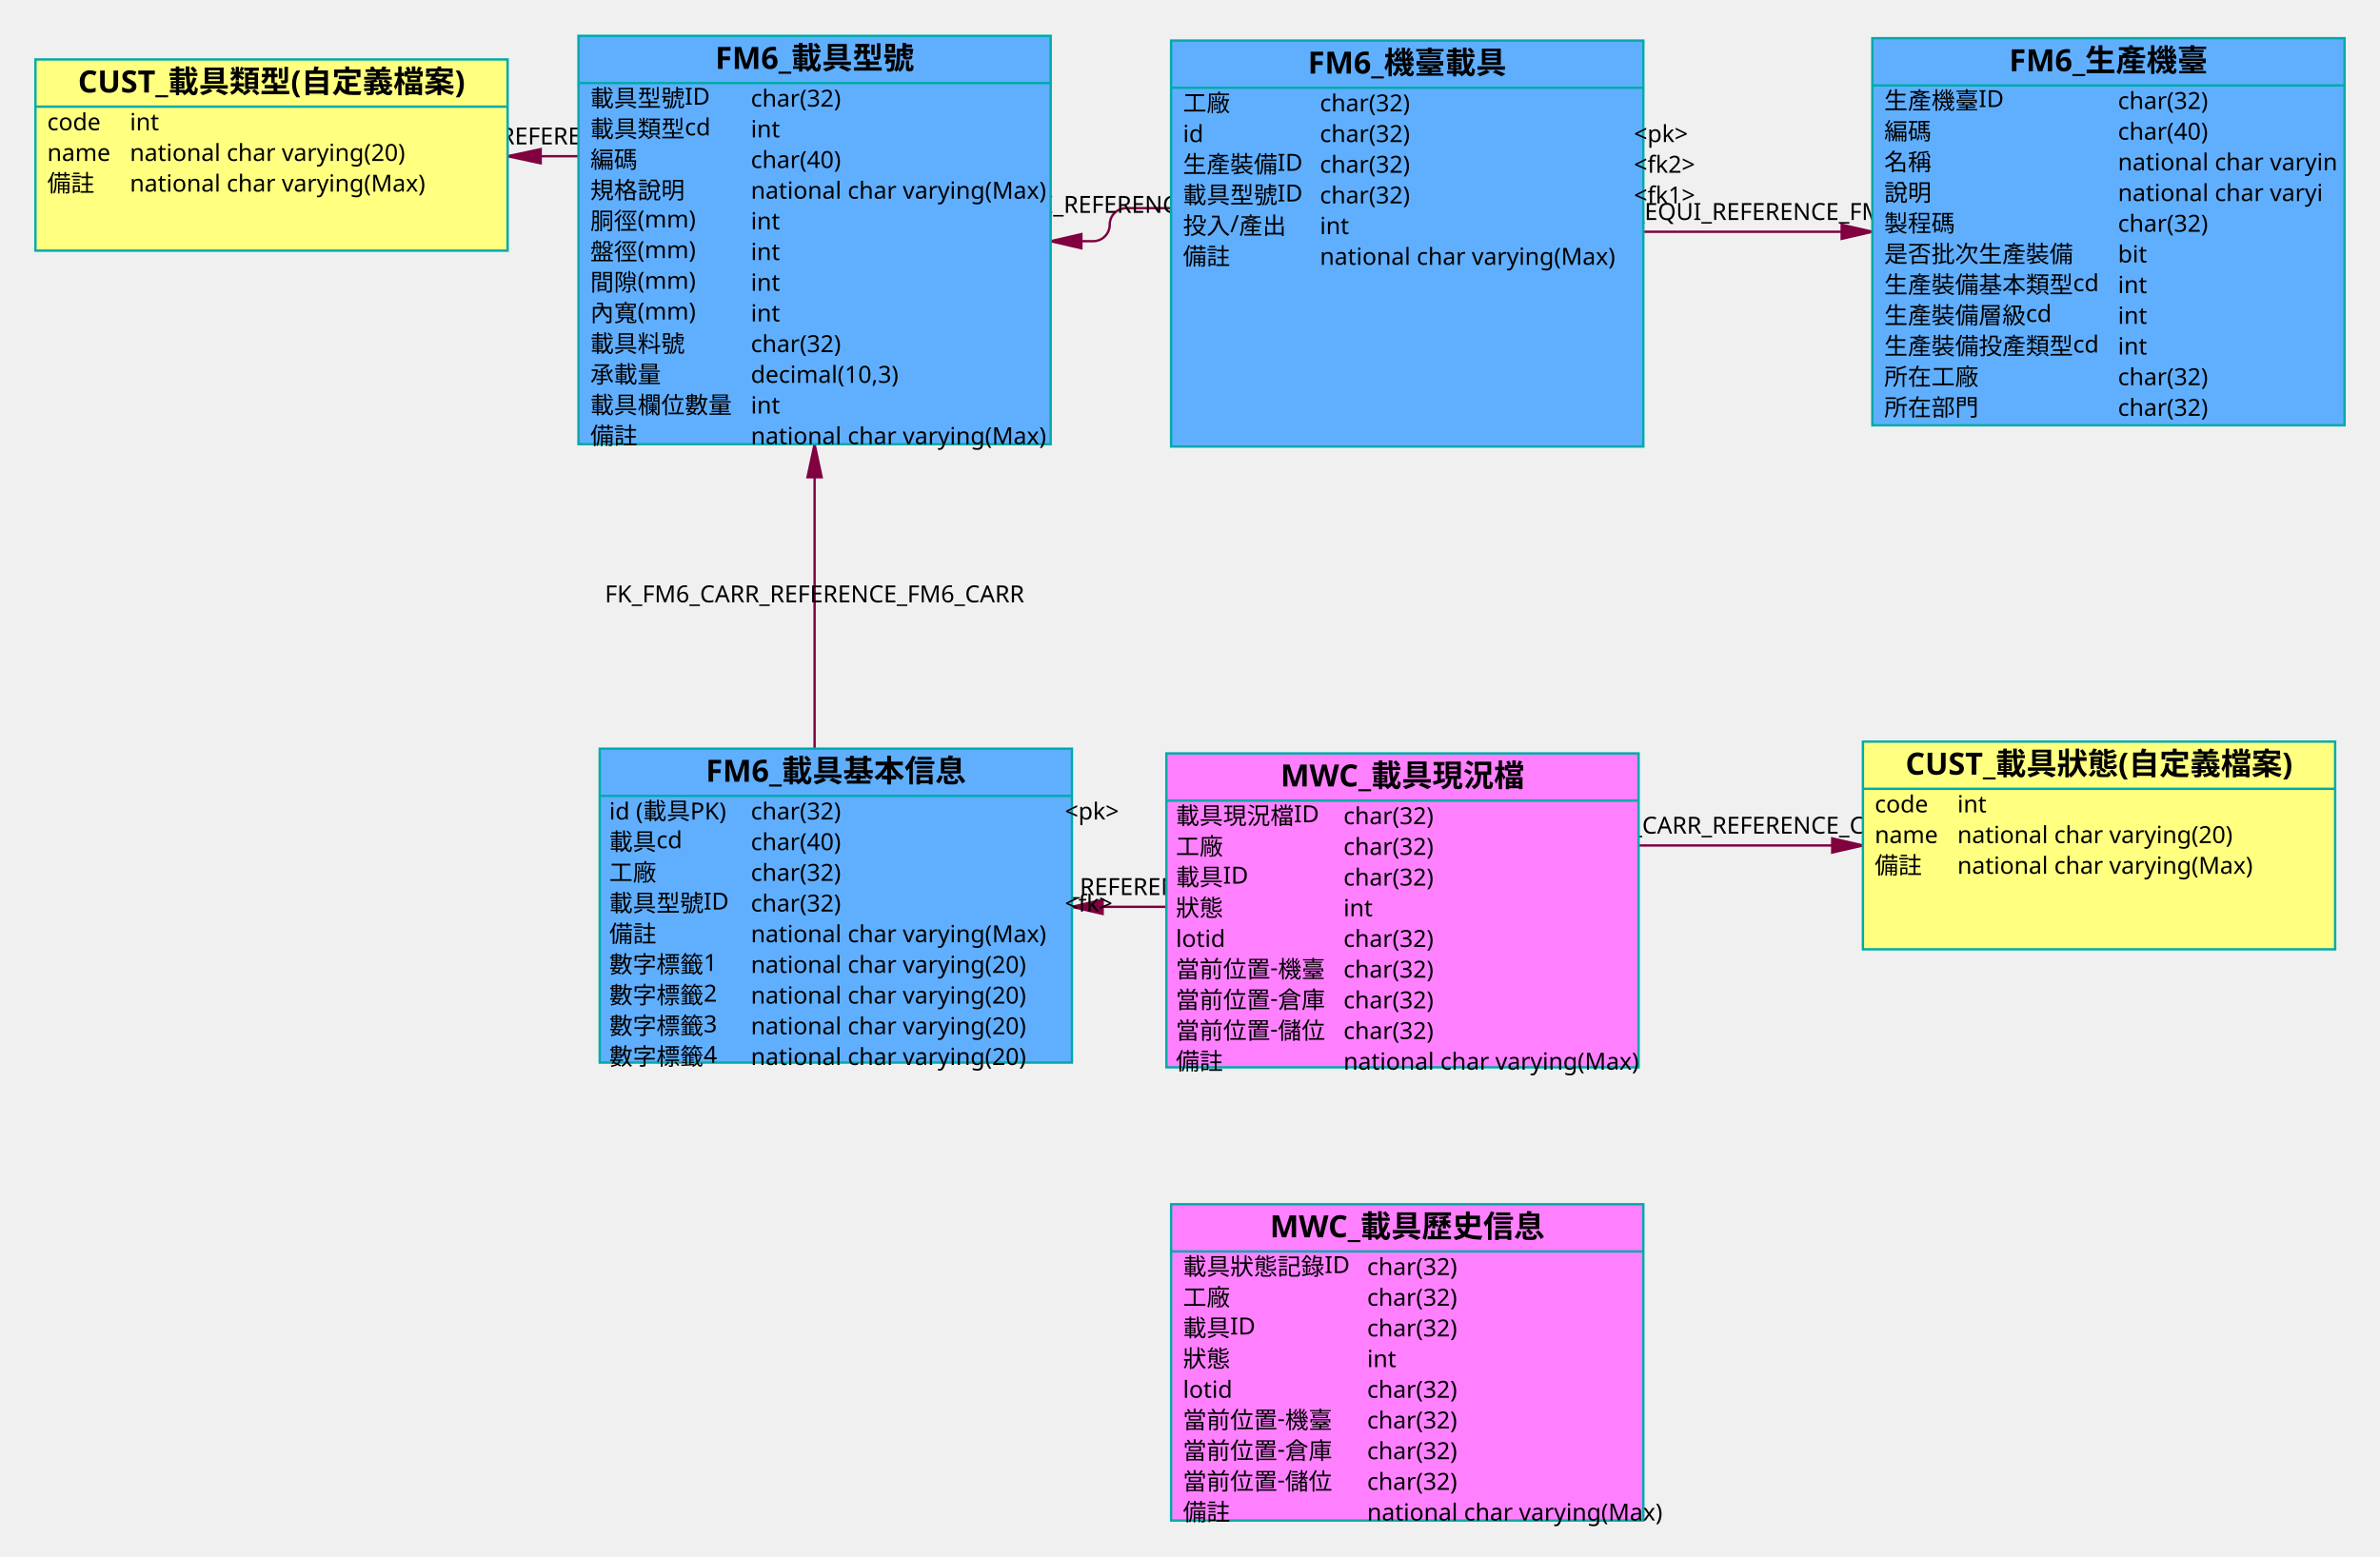
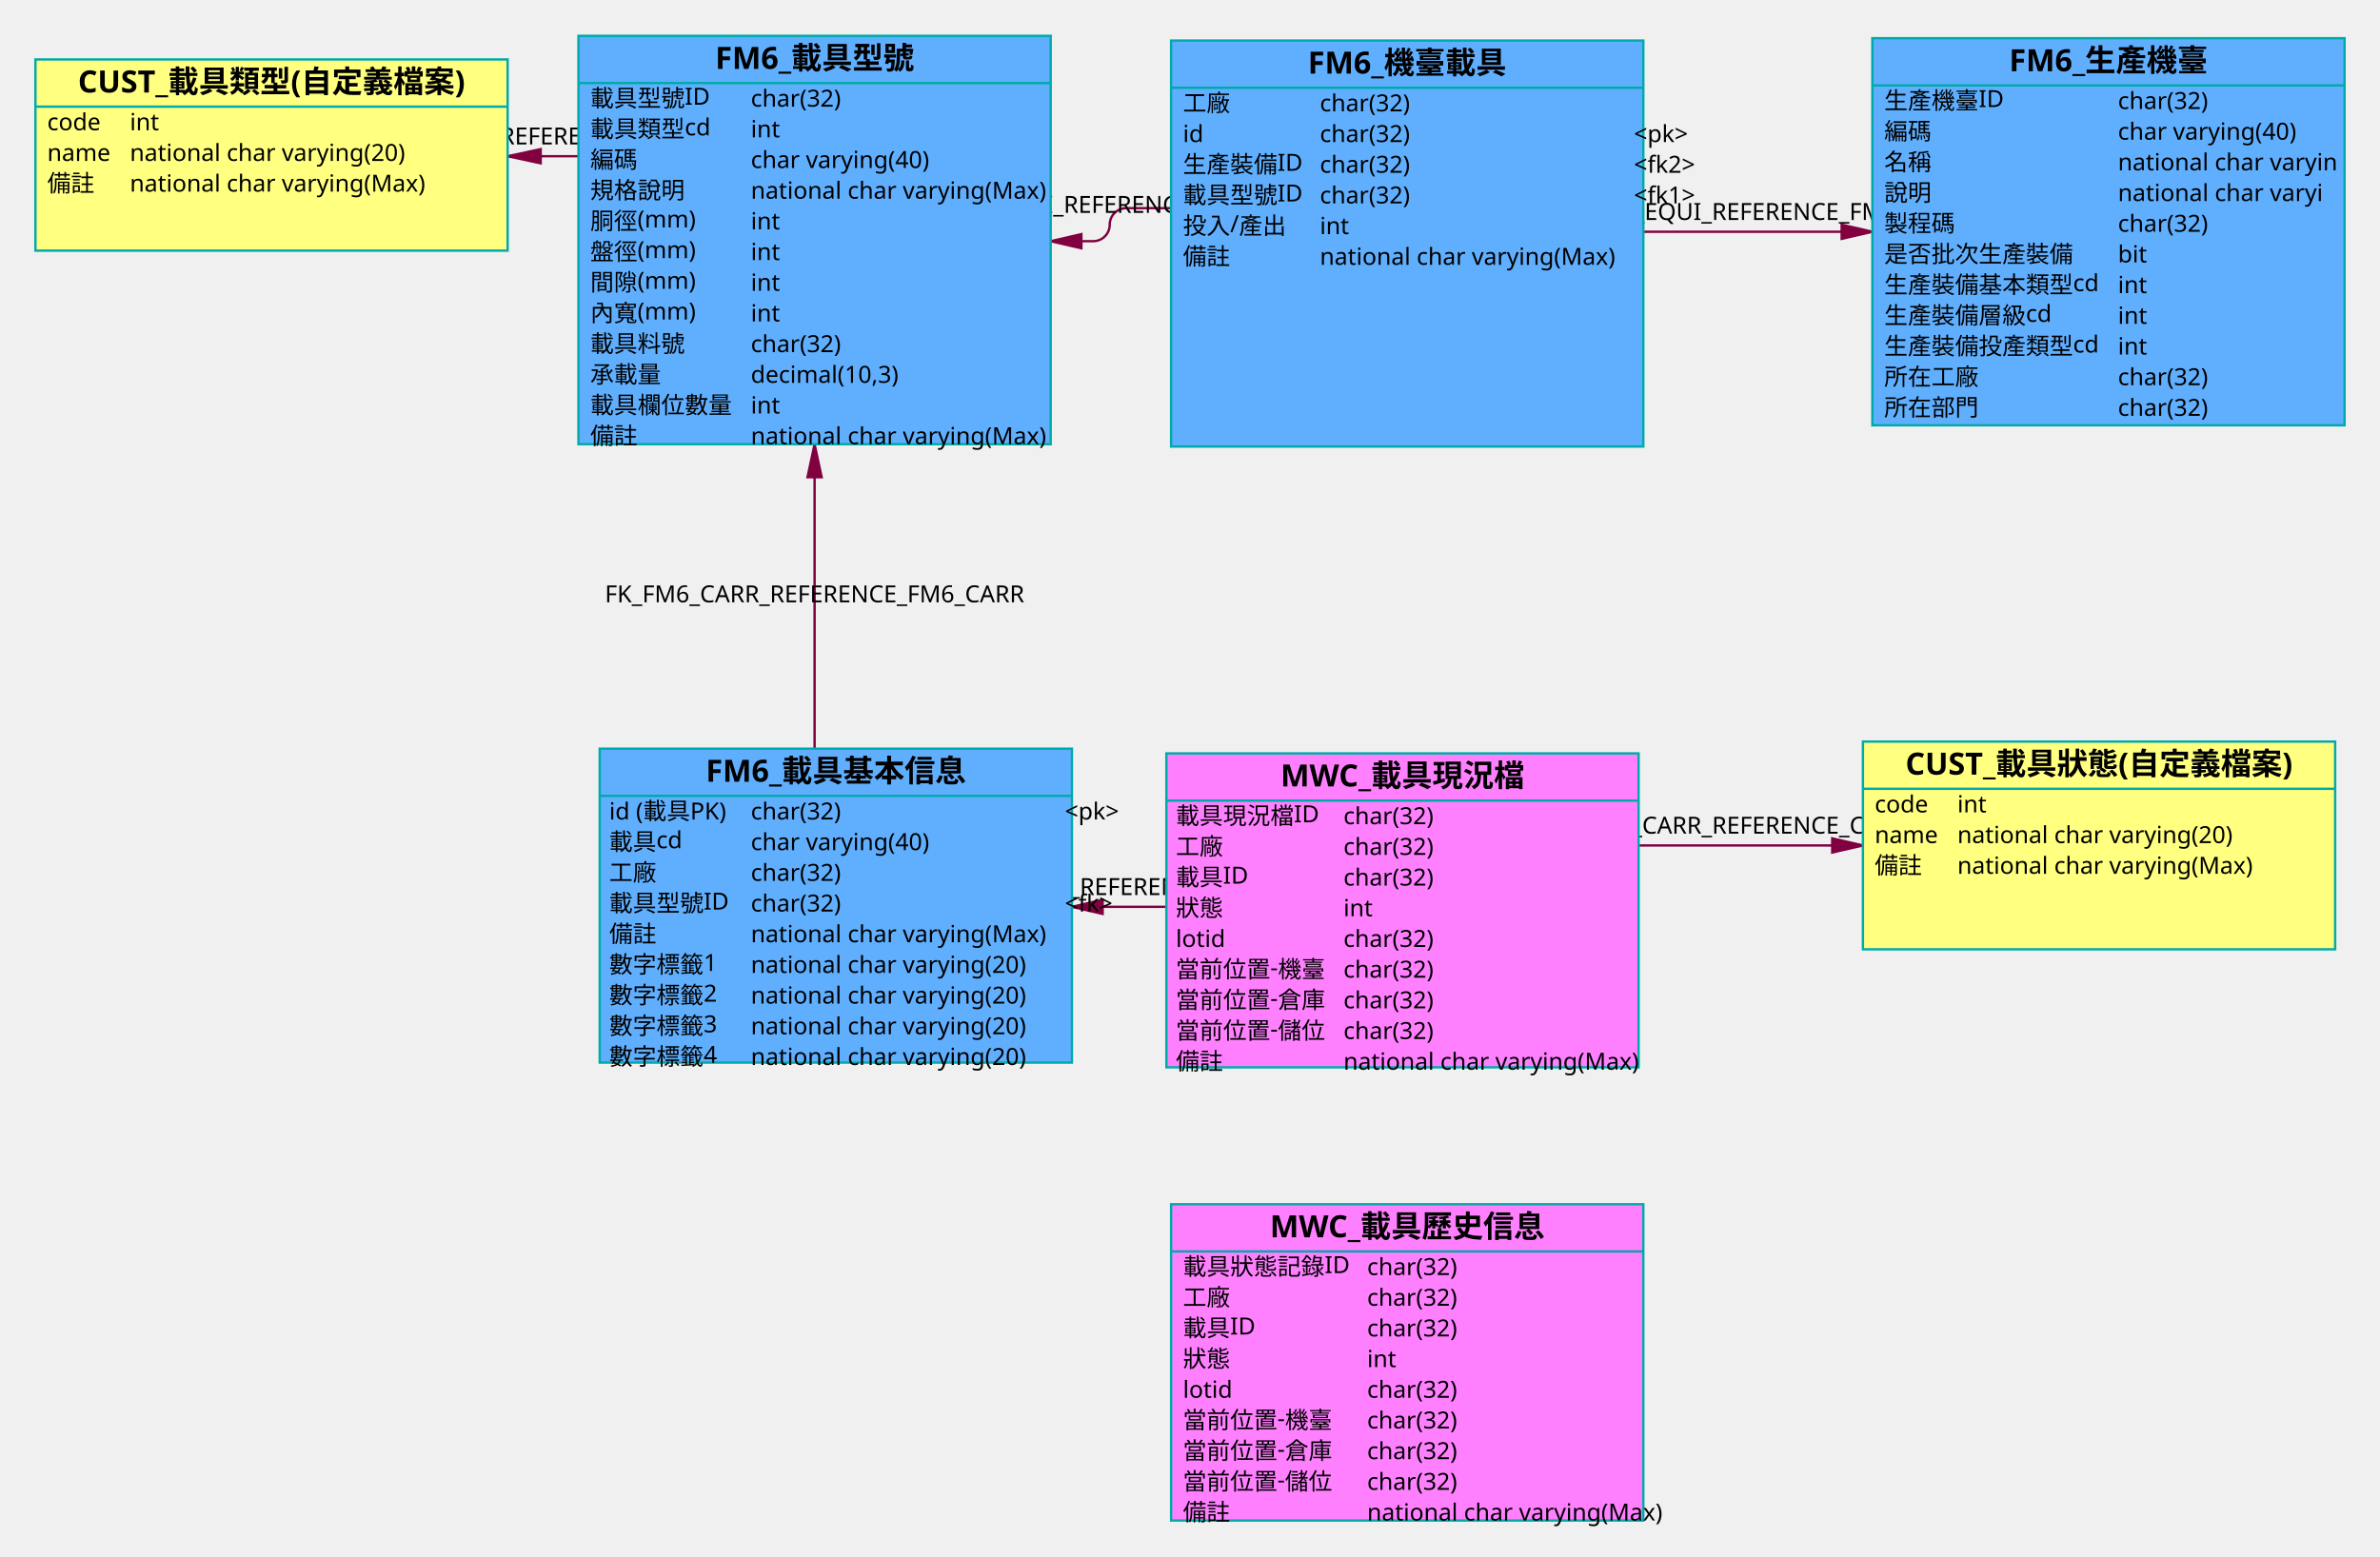
<svg xmlns="http://www.w3.org/2000/svg" xmlns:xlink="http://www.w3.org/1999/xlink" width="266mm" height="174mm" version="1.1" viewBox="0 0 1008 659">
  <a target="_parent" xlink:href="Fact63.htm#53">
    <polyline fill="none" points="245,66 215,66" stroke="#800040" stroke-width="1" />
    <polygon fill="#800040" points="215,66 229,63 229,69" stroke="#800040" stroke-width="1" stroke-linejoin="miter" />
    <text x="230" y="61" fill="#000000" font-size="10" font-family="'Arial Unicode MS','新宋體'" text-anchor="middle">FK_FM6_CARR_REFERENCE_CUST_CAR</text>
  </a>
  <a target="_parent" xlink:href="Fact67.htm#77">
    <polyline fill="none" points="494,384 454,384" stroke="#800040" stroke-width="1" />
    <polygon fill="#800040" points="454,384 467,381 467,387" stroke="#800040" stroke-width="1" stroke-linejoin="miter" />
    <text x="474" y="379" fill="#000000" font-size="10" font-family="'Arial Unicode MS','新宋體'" text-anchor="middle">FK_MWC_CARR_REFERENCE_FM6_CARR</text>
  </a>
  <a target="_parent" xlink:href="Fact77.htm#136">
    <polyline fill="none" points="694,358 789,358" stroke="#800040" stroke-width="1" />
    <polygon fill="#800040" points="789,358 776,361 776,355" stroke="#800040" stroke-width="1" stroke-linejoin="miter" />
    <text x="741" y="353" fill="#000000" font-size="10" font-family="'Arial Unicode MS','新宋體'" text-anchor="middle">FK_MWC_CARR_REFERENCE_CUST_CAR</text>
  </a>
  <a target="_parent" xlink:href="Fact69.htm#89">
    <path d="M496,88 L477,88 A7,7 0 0,0 470,95 L470,95 A7,7 0 0,1 463,102 L445,102" fill="none" stroke="#800040" stroke-width="1" />
    <polygon fill="#800040" points="445,102 458,99 458,105" stroke="#800040" stroke-width="1" stroke-linejoin="miter" />
    <text x="470" y="90" fill="#000000" font-size="10" font-family="'Arial Unicode MS','新宋體'" text-anchor="middle">FK_FM6_EQUI_REFERENCE_FM6_CARR</text>
  </a>
  <a target="_parent" xlink:href="Fact70.htm#95">
    <polyline fill="none" points="696,98 793,98" stroke="#800040" stroke-width="1" />
    <polygon fill="#800040" points="793,98 780,101 780,95" stroke="#800040" stroke-width="1" stroke-linejoin="miter" />
    <text x="744" y="93" fill="#000000" font-size="10" font-family="'Arial Unicode MS','新宋體'" text-anchor="middle">FK_FM6_EQUI_REFERENCE_FM6_EQUI</text>
  </a>
  <a target="_parent" xlink:href="Fact65.htm#65">
    <polyline fill="none" points="345,317 345,188" stroke="#800040" stroke-width="1" />
    <polygon fill="#800040" points="345,188 348,202 342,202" stroke="#800040" stroke-width="1" stroke-linejoin="miter" />
    <text x="345" y="255" fill="#000000" font-size="10" font-family="'Arial Unicode MS','新宋體'" text-anchor="middle">FK_FM6_CARR_REFERENCE_FM6_CARR</text>
  </a>
  <a target="_parent" xlink:href="Fact28.htm#398">
    <rect x="15" y="25" fill="#ffffff" width="0" height="0" stroke="none" stroke-width="0" />
    <rect x="15" y="25" fill="#ffff80" width="200" height="81" stroke="#00aaaa" stroke-width="1" />
    <text x="115" y="39" fill="#000000" font-size="13" font-family="'Arial Unicode MS','微軟雅黑'" font-weight="bold" text-anchor="middle">CUST_載具類型(自定義檔案)</text>
    <line x1="15" x2="215" y1="45" y2="45" stroke="#00aaaa" stroke-width="1" />
    <text x="20" y="55" fill="#000000" font-size="10" font-family="'Arial Unicode MS','微軟雅黑'" text-anchor="start">code</text>
    <text x="20" y="68" fill="#000000" font-size="10" font-family="'Arial Unicode MS','微軟雅黑'" text-anchor="start">name</text>
    <text x="20" y="81" fill="#000000" font-size="10" font-family="'Arial Unicode MS','微軟雅黑'" text-anchor="start">備註</text>
    <text x="55" y="55" fill="#000000" font-size="10" font-family="'Arial Unicode MS','微軟雅黑'" text-anchor="start">int</text>
    <text x="55" y="68" fill="#000000" font-size="10" font-family="'Arial Unicode MS','微軟雅黑'" text-anchor="start">national char varying(20)</text>
    <text x="55" y="81" fill="#000000" font-size="10" font-family="'Arial Unicode MS','微軟雅黑'" text-anchor="start">national char varying(Max)</text>
  </a>
  <a target="_parent" xlink:href="Fact42.htm#1308">
    <rect x="245" y="15" fill="#ffffff" width="0" height="0" stroke="none" stroke-width="0" />
    <rect x="245" y="15" fill="#60afff" width="200" height="173" stroke="#00aaaa" stroke-width="1" />
    <text x="345" y="29" fill="#000000" font-size="13" font-family="'Arial Unicode MS','微軟雅黑'" font-weight="bold" text-anchor="middle">FM6_載具型號</text>
    <line x1="245" x2="445" y1="35" y2="35" stroke="#00aaaa" stroke-width="1" />
    <text x="250" y="45" fill="#000000" font-size="10" font-family="'Arial Unicode MS','微軟雅黑'" text-anchor="start">載具型號ID</text>
    <text x="250" y="58" fill="#000000" font-size="10" font-family="'Arial Unicode MS','微軟雅黑'" text-anchor="start">載具類型cd</text>
    <text x="250" y="71" fill="#000000" font-size="10" font-family="'Arial Unicode MS','微軟雅黑'" text-anchor="start">編碼</text>
    <text x="250" y="84" fill="#000000" font-size="10" font-family="'Arial Unicode MS','微軟雅黑'" text-anchor="start">規格說明</text>
    <text x="250" y="97" fill="#000000" font-size="10" font-family="'Arial Unicode MS','微軟雅黑'" text-anchor="start">胴徑(mm)</text>
    <text x="250" y="110" fill="#000000" font-size="10" font-family="'Arial Unicode MS','微軟雅黑'" text-anchor="start">盤徑(mm)</text>
    <text x="250" y="123" fill="#000000" font-size="10" font-family="'Arial Unicode MS','微軟雅黑'" text-anchor="start">間隙(mm)</text>
    <text x="250" y="136" fill="#000000" font-size="10" font-family="'Arial Unicode MS','微軟雅黑'" text-anchor="start">內寬(mm)</text>
    <text x="250" y="149" fill="#000000" font-size="10" font-family="'Arial Unicode MS','微軟雅黑'" text-anchor="start">載具料號</text>
    <text x="250" y="162" fill="#000000" font-size="10" font-family="'Arial Unicode MS','微軟雅黑'" text-anchor="start">承載量</text>
    <text x="250" y="175" fill="#000000" font-size="10" font-family="'Arial Unicode MS','微軟雅黑'" text-anchor="start">載具欄位數量</text>
    <text x="250" y="188" fill="#000000" font-size="10" font-family="'Arial Unicode MS','微軟雅黑'" text-anchor="start">備註</text>
    <text x="318" y="45" fill="#000000" font-size="10" font-family="'Arial Unicode MS','微軟雅黑'" text-anchor="start">char(32)</text>
    <text x="318" y="58" fill="#000000" font-size="10" font-family="'Arial Unicode MS','微軟雅黑'" text-anchor="start">int</text>
-     <text x="318" y="71" fill="#000000" font-size="10" font-family="'Arial Unicode MS','微軟雅黑'" text-anchor="start">char(40)</text>
+     <text x="318" y="71" fill="#000000" font-size="10" font-family="'Arial Unicode MS','微軟雅黑'" text-anchor="start">char varying(40)</text>
    <text x="318" y="84" fill="#000000" font-size="10" font-family="'Arial Unicode MS','微軟雅黑'" text-anchor="start">national char varying(Max)</text>
    <text x="318" y="97" fill="#000000" font-size="10" font-family="'Arial Unicode MS','微軟雅黑'" text-anchor="start">int</text>
    <text x="318" y="110" fill="#000000" font-size="10" font-family="'Arial Unicode MS','微軟雅黑'" text-anchor="start">int</text>
    <text x="318" y="123" fill="#000000" font-size="10" font-family="'Arial Unicode MS','微軟雅黑'" text-anchor="start">int</text>
    <text x="318" y="136" fill="#000000" font-size="10" font-family="'Arial Unicode MS','微軟雅黑'" text-anchor="start">int</text>
    <text x="318" y="149" fill="#000000" font-size="10" font-family="'Arial Unicode MS','微軟雅黑'" text-anchor="start">char(32)</text>
    <text x="318" y="162" fill="#000000" font-size="10" font-family="'Arial Unicode MS','微軟雅黑'" text-anchor="start">decimal(10,3)</text>
    <text x="318" y="175" fill="#000000" font-size="10" font-family="'Arial Unicode MS','微軟雅黑'" text-anchor="start">int</text>
    <text x="318" y="188" fill="#000000" font-size="10" font-family="'Arial Unicode MS','微軟雅黑'" text-anchor="start">national char varying(Max)</text>
  </a>
  <a target="_parent" xlink:href="Fact27.htm#369">
    <rect x="789" y="314" fill="#ffffff" width="0" height="0" stroke="none" stroke-width="0" />
    <rect x="789" y="314" fill="#ffff80" width="200" height="88" stroke="#00aaaa" stroke-width="1" />
    <text x="889" y="328" fill="#000000" font-size="13" font-family="'Arial Unicode MS','微軟雅黑'" font-weight="bold" text-anchor="middle">CUST_載具狀態(自定義檔案)</text>
    <line x1="789" x2="989" y1="334" y2="334" stroke="#00aaaa" stroke-width="1" />
    <text x="794" y="344" fill="#000000" font-size="10" font-family="'Arial Unicode MS','微軟雅黑'" text-anchor="start">code</text>
    <text x="794" y="357" fill="#000000" font-size="10" font-family="'Arial Unicode MS','微軟雅黑'" text-anchor="start">name</text>
    <text x="794" y="370" fill="#000000" font-size="10" font-family="'Arial Unicode MS','微軟雅黑'" text-anchor="start">備註</text>
    <text x="829" y="344" fill="#000000" font-size="10" font-family="'Arial Unicode MS','微軟雅黑'" text-anchor="start">int</text>
    <text x="829" y="357" fill="#000000" font-size="10" font-family="'Arial Unicode MS','微軟雅黑'" text-anchor="start">national char varying(20)</text>
    <text x="829" y="370" fill="#000000" font-size="10" font-family="'Arial Unicode MS','微軟雅黑'" text-anchor="start">national char varying(Max)</text>
  </a>
  <a target="_parent" xlink:href="Fact43.htm#1400">
    <rect x="254" y="317" fill="#ffffff" width="0" height="0" stroke="none" stroke-width="0" />
    <rect x="254" y="317" fill="#60afff" width="200" height="133" stroke="#00aaaa" stroke-width="1" />
    <text x="354" y="331" fill="#000000" font-size="13" font-family="'Arial Unicode MS','微軟雅黑'" font-weight="bold" text-anchor="middle">FM6_載具基本信息</text>
    <line x1="254" x2="454" y1="337" y2="337" stroke="#00aaaa" stroke-width="1" />
    <text x="258" y="347" fill="#000000" font-size="10" font-family="'Arial Unicode MS','微軟雅黑'" text-anchor="start">id (載具PK)</text>
    <text x="258" y="360" fill="#000000" font-size="10" font-family="'Arial Unicode MS','微軟雅黑'" text-anchor="start">載具cd</text>
    <text x="258" y="373" fill="#000000" font-size="10" font-family="'Arial Unicode MS','微軟雅黑'" text-anchor="start">工廠</text>
    <text x="258" y="386" fill="#000000" font-size="10" font-family="'Arial Unicode MS','微軟雅黑'" text-anchor="start">載具型號ID</text>
    <text x="258" y="399" fill="#000000" font-size="10" font-family="'Arial Unicode MS','微軟雅黑'" text-anchor="start">備註</text>
    <text x="258" y="412" fill="#000000" font-size="10" font-family="'Arial Unicode MS','微軟雅黑'" text-anchor="start">數字標籤1</text>
    <text x="258" y="425" fill="#000000" font-size="10" font-family="'Arial Unicode MS','微軟雅黑'" text-anchor="start">數字標籤2</text>
    <text x="258" y="438" fill="#000000" font-size="10" font-family="'Arial Unicode MS','微軟雅黑'" text-anchor="start">數字標籤3</text>
    <text x="258" y="451" fill="#000000" font-size="10" font-family="'Arial Unicode MS','微軟雅黑'" text-anchor="start">數字標籤4</text>
    <text x="318" y="347" fill="#000000" font-size="10" font-family="'Arial Unicode MS','微軟雅黑'" text-anchor="start">char(32)</text>
-     <text x="318" y="360" fill="#000000" font-size="10" font-family="'Arial Unicode MS','微軟雅黑'" text-anchor="start">char(40)</text>
+     <text x="318" y="360" fill="#000000" font-size="10" font-family="'Arial Unicode MS','微軟雅黑'" text-anchor="start">char varying(40)</text>
    <text x="318" y="373" fill="#000000" font-size="10" font-family="'Arial Unicode MS','微軟雅黑'" text-anchor="start">char(32)</text>
    <text x="318" y="386" fill="#000000" font-size="10" font-family="'Arial Unicode MS','微軟雅黑'" text-anchor="start">char(32)</text>
    <text x="318" y="399" fill="#000000" font-size="10" font-family="'Arial Unicode MS','微軟雅黑'" text-anchor="start">national char varying(Max)</text>
    <text x="318" y="412" fill="#000000" font-size="10" font-family="'Arial Unicode MS','微軟雅黑'" text-anchor="start">national char varying(20)</text>
    <text x="318" y="425" fill="#000000" font-size="10" font-family="'Arial Unicode MS','微軟雅黑'" text-anchor="start">national char varying(20)</text>
    <text x="318" y="438" fill="#000000" font-size="10" font-family="'Arial Unicode MS','微軟雅黑'" text-anchor="start">national char varying(20)</text>
    <text x="318" y="451" fill="#000000" font-size="10" font-family="'Arial Unicode MS','微軟雅黑'" text-anchor="start">national char varying(20)</text>
    <text x="451" y="347" fill="#000000" font-size="10" font-family="'Arial Unicode MS','微軟雅黑'" text-anchor="start">&lt;pk&gt;</text>
    <text x="451" y="386" fill="#000000" font-size="10" font-family="'Arial Unicode MS','微軟雅黑'" text-anchor="start">&lt;fk&gt;</text>
  </a>
  <a target="_parent" xlink:href="Fact54.htm#2303">
    <rect x="494" y="319" fill="#ffffff" width="0" height="0" stroke="none" stroke-width="0" />
    <rect x="494" y="319" fill="#ff80ff" width="200" height="133" stroke="#00aaaa" stroke-width="1" />
    <text x="594" y="333" fill="#000000" font-size="13" font-family="'Arial Unicode MS','微軟雅黑'" font-weight="bold" text-anchor="middle">MWC_載具現況檔</text>
    <line x1="494" x2="694" y1="339" y2="339" stroke="#00aaaa" stroke-width="1" />
    <text x="498" y="349" fill="#000000" font-size="10" font-family="'Arial Unicode MS','微軟雅黑'" text-anchor="start">載具現況檔ID</text>
    <text x="498" y="362" fill="#000000" font-size="10" font-family="'Arial Unicode MS','微軟雅黑'" text-anchor="start">工廠</text>
    <text x="498" y="375" fill="#000000" font-size="10" font-family="'Arial Unicode MS','微軟雅黑'" text-anchor="start">載具ID</text>
    <text x="498" y="388" fill="#000000" font-size="10" font-family="'Arial Unicode MS','微軟雅黑'" text-anchor="start">狀態</text>
    <text x="498" y="401" fill="#000000" font-size="10" font-family="'Arial Unicode MS','微軟雅黑'" text-anchor="start">lotid</text>
    <text x="498" y="414" fill="#000000" font-size="10" font-family="'Arial Unicode MS','微軟雅黑'" text-anchor="start">當前位置-機臺</text>
    <text x="498" y="427" fill="#000000" font-size="10" font-family="'Arial Unicode MS','微軟雅黑'" text-anchor="start">當前位置-倉庫</text>
    <text x="498" y="440" fill="#000000" font-size="10" font-family="'Arial Unicode MS','微軟雅黑'" text-anchor="start">當前位置-儲位</text>
    <text x="498" y="453" fill="#000000" font-size="10" font-family="'Arial Unicode MS','微軟雅黑'" text-anchor="start">備註</text>
    <text x="569" y="349" fill="#000000" font-size="10" font-family="'Arial Unicode MS','微軟雅黑'" text-anchor="start">char(32)</text>
    <text x="569" y="362" fill="#000000" font-size="10" font-family="'Arial Unicode MS','微軟雅黑'" text-anchor="start">char(32)</text>
    <text x="569" y="375" fill="#000000" font-size="10" font-family="'Arial Unicode MS','微軟雅黑'" text-anchor="start">char(32)</text>
    <text x="569" y="388" fill="#000000" font-size="10" font-family="'Arial Unicode MS','微軟雅黑'" text-anchor="start">int</text>
    <text x="569" y="401" fill="#000000" font-size="10" font-family="'Arial Unicode MS','微軟雅黑'" text-anchor="start">char(32)</text>
    <text x="569" y="414" fill="#000000" font-size="10" font-family="'Arial Unicode MS','微軟雅黑'" text-anchor="start">char(32)</text>
    <text x="569" y="427" fill="#000000" font-size="10" font-family="'Arial Unicode MS','微軟雅黑'" text-anchor="start">char(32)</text>
    <text x="569" y="440" fill="#000000" font-size="10" font-family="'Arial Unicode MS','微軟雅黑'" text-anchor="start">char(32)</text>
    <text x="569" y="453" fill="#000000" font-size="10" font-family="'Arial Unicode MS','微軟雅黑'" text-anchor="start">national char varying(Max)</text>
  </a>
  <a target="_parent" xlink:href="Fact53.htm#2234">
    <rect x="496" y="510" fill="#ffffff" width="0" height="0" stroke="none" stroke-width="0" />
    <rect x="496" y="510" fill="#ff80ff" width="200" height="134" stroke="#00aaaa" stroke-width="1" />
    <text x="596" y="524" fill="#000000" font-size="13" font-family="'Arial Unicode MS','微軟雅黑'" font-weight="bold" text-anchor="middle">MWC_載具歷史信息</text>
    <line x1="496" x2="696" y1="530" y2="530" stroke="#00aaaa" stroke-width="1" />
    <text x="501" y="540" fill="#000000" font-size="10" font-family="'Arial Unicode MS','微軟雅黑'" text-anchor="start">載具狀態記錄ID</text>
    <text x="501" y="553" fill="#000000" font-size="10" font-family="'Arial Unicode MS','微軟雅黑'" text-anchor="start">工廠</text>
    <text x="501" y="566" fill="#000000" font-size="10" font-family="'Arial Unicode MS','微軟雅黑'" text-anchor="start">載具ID</text>
    <text x="501" y="579" fill="#000000" font-size="10" font-family="'Arial Unicode MS','微軟雅黑'" text-anchor="start">狀態</text>
    <text x="501" y="592" fill="#000000" font-size="10" font-family="'Arial Unicode MS','微軟雅黑'" text-anchor="start">lotid</text>
    <text x="501" y="605" fill="#000000" font-size="10" font-family="'Arial Unicode MS','微軟雅黑'" text-anchor="start">當前位置-機臺</text>
    <text x="501" y="618" fill="#000000" font-size="10" font-family="'Arial Unicode MS','微軟雅黑'" text-anchor="start">當前位置-倉庫</text>
    <text x="501" y="631" fill="#000000" font-size="10" font-family="'Arial Unicode MS','微軟雅黑'" text-anchor="start">當前位置-儲位</text>
    <text x="501" y="644" fill="#000000" font-size="10" font-family="'Arial Unicode MS','微軟雅黑'" text-anchor="start">備註</text>
    <text x="579" y="540" fill="#000000" font-size="10" font-family="'Arial Unicode MS','微軟雅黑'" text-anchor="start">char(32)</text>
    <text x="579" y="553" fill="#000000" font-size="10" font-family="'Arial Unicode MS','微軟雅黑'" text-anchor="start">char(32)</text>
    <text x="579" y="566" fill="#000000" font-size="10" font-family="'Arial Unicode MS','微軟雅黑'" text-anchor="start">char(32)</text>
    <text x="579" y="579" fill="#000000" font-size="10" font-family="'Arial Unicode MS','微軟雅黑'" text-anchor="start">int</text>
    <text x="579" y="592" fill="#000000" font-size="10" font-family="'Arial Unicode MS','微軟雅黑'" text-anchor="start">char(32)</text>
    <text x="579" y="605" fill="#000000" font-size="10" font-family="'Arial Unicode MS','微軟雅黑'" text-anchor="start">char(32)</text>
    <text x="579" y="618" fill="#000000" font-size="10" font-family="'Arial Unicode MS','微軟雅黑'" text-anchor="start">char(32)</text>
    <text x="579" y="631" fill="#000000" font-size="10" font-family="'Arial Unicode MS','微軟雅黑'" text-anchor="start">char(32)</text>
    <text x="579" y="644" fill="#000000" font-size="10" font-family="'Arial Unicode MS','微軟雅黑'" text-anchor="start">national char varying(Max)</text>
  </a>
  <a target="_parent" xlink:href="Fact39.htm#1100">
    <rect x="793" y="16" fill="#ffffff" width="0" height="0" stroke="none" stroke-width="0" />
    <rect x="793" y="16" fill="#60afff" width="200" height="164" stroke="#00aaaa" stroke-width="1" />
    <text x="893" y="30" fill="#000000" font-size="13" font-family="'Arial Unicode MS','微軟雅黑'" font-weight="bold" text-anchor="middle">FM6_生產機臺</text>
    <line x1="793" x2="993" y1="36" y2="36" stroke="#00aaaa" stroke-width="1" />
    <text x="798" y="46" fill="#000000" font-size="10" font-family="'Arial Unicode MS','微軟雅黑'" text-anchor="start">生產機臺ID</text>
    <text x="798" y="59" fill="#000000" font-size="10" font-family="'Arial Unicode MS','微軟雅黑'" text-anchor="start">編碼</text>
    <text x="798" y="72" fill="#000000" font-size="10" font-family="'Arial Unicode MS','微軟雅黑'" text-anchor="start">名稱</text>
    <text x="798" y="85" fill="#000000" font-size="10" font-family="'Arial Unicode MS','微軟雅黑'" text-anchor="start">說明</text>
    <text x="798" y="98" fill="#000000" font-size="10" font-family="'Arial Unicode MS','微軟雅黑'" text-anchor="start">製程碼</text>
    <text x="798" y="111" fill="#000000" font-size="10" font-family="'Arial Unicode MS','微軟雅黑'" text-anchor="start">是否批次生產裝備</text>
    <text x="798" y="124" fill="#000000" font-size="10" font-family="'Arial Unicode MS','微軟雅黑'" text-anchor="start">生產裝備基本類型cd</text>
    <text x="798" y="137" fill="#000000" font-size="10" font-family="'Arial Unicode MS','微軟雅黑'" text-anchor="start">生產裝備層級cd</text>
    <text x="798" y="150" fill="#000000" font-size="10" font-family="'Arial Unicode MS','微軟雅黑'" text-anchor="start">生產裝備投產類型cd</text>
    <text x="798" y="163" fill="#000000" font-size="10" font-family="'Arial Unicode MS','微軟雅黑'" text-anchor="start">所在工廠</text>
    <text x="798" y="176" fill="#000000" font-size="10" font-family="'Arial Unicode MS','微軟雅黑'" text-anchor="start">所在部門</text>
    <text x="897" y="46" fill="#000000" font-size="10" font-family="'Arial Unicode MS','微軟雅黑'" text-anchor="start">char(32)</text>
-     <text x="897" y="59" fill="#000000" font-size="10" font-family="'Arial Unicode MS','微軟雅黑'" text-anchor="start">char(40)</text>
+     <text x="897" y="59" fill="#000000" font-size="10" font-family="'Arial Unicode MS','微軟雅黑'" text-anchor="start">char varying(40)</text>
    <text x="897" y="72" fill="#000000" font-size="10" font-family="'Arial Unicode MS','微軟雅黑'" text-anchor="start">national char varyin</text>
    <text x="897" y="85" fill="#000000" font-size="10" font-family="'Arial Unicode MS','微軟雅黑'" text-anchor="start">national char varyi</text>
    <text x="897" y="98" fill="#000000" font-size="10" font-family="'Arial Unicode MS','微軟雅黑'" text-anchor="start">char(32)</text>
    <text x="897" y="111" fill="#000000" font-size="10" font-family="'Arial Unicode MS','微軟雅黑'" text-anchor="start">bit</text>
    <text x="897" y="124" fill="#000000" font-size="10" font-family="'Arial Unicode MS','微軟雅黑'" text-anchor="start">int</text>
    <text x="897" y="137" fill="#000000" font-size="10" font-family="'Arial Unicode MS','微軟雅黑'" text-anchor="start">int</text>
    <text x="897" y="150" fill="#000000" font-size="10" font-family="'Arial Unicode MS','微軟雅黑'" text-anchor="start">int</text>
    <text x="897" y="163" fill="#000000" font-size="10" font-family="'Arial Unicode MS','微軟雅黑'" text-anchor="start">char(32)</text>
    <text x="897" y="176" fill="#000000" font-size="10" font-family="'Arial Unicode MS','微軟雅黑'" text-anchor="start">char(32)</text>
  </a>
  <a target="_parent" xlink:href="Fact38.htm#1045">
    <rect x="496" y="17" fill="#ffffff" width="0" height="0" stroke="none" stroke-width="0" />
    <rect x="496" y="17" fill="#60afff" width="200" height="172" stroke="#00aaaa" stroke-width="1" />
    <text x="596" y="31" fill="#000000" font-size="13" font-family="'Arial Unicode MS','微軟雅黑'" font-weight="bold" text-anchor="middle">FM6_機臺載具</text>
    <line x1="496" x2="696" y1="37" y2="37" stroke="#00aaaa" stroke-width="1" />
    <text x="501" y="47" fill="#000000" font-size="10" font-family="'Arial Unicode MS','微軟雅黑'" text-anchor="start">工廠</text>
    <text x="501" y="60" fill="#000000" font-size="10" font-family="'Arial Unicode MS','微軟雅黑'" text-anchor="start">id</text>
    <text x="501" y="73" fill="#000000" font-size="10" font-family="'Arial Unicode MS','微軟雅黑'" text-anchor="start">生產裝備ID</text>
    <text x="501" y="86" fill="#000000" font-size="10" font-family="'Arial Unicode MS','微軟雅黑'" text-anchor="start">載具型號ID</text>
    <text x="501" y="99" fill="#000000" font-size="10" font-family="'Arial Unicode MS','微軟雅黑'" text-anchor="start">投入/產出</text>
    <text x="501" y="112" fill="#000000" font-size="10" font-family="'Arial Unicode MS','微軟雅黑'" text-anchor="start">備註</text>
    <text x="559" y="47" fill="#000000" font-size="10" font-family="'Arial Unicode MS','微軟雅黑'" text-anchor="start">char(32)</text>
    <text x="559" y="60" fill="#000000" font-size="10" font-family="'Arial Unicode MS','微軟雅黑'" text-anchor="start">char(32)</text>
    <text x="559" y="73" fill="#000000" font-size="10" font-family="'Arial Unicode MS','微軟雅黑'" text-anchor="start">char(32)</text>
    <text x="559" y="86" fill="#000000" font-size="10" font-family="'Arial Unicode MS','微軟雅黑'" text-anchor="start">char(32)</text>
    <text x="559" y="99" fill="#000000" font-size="10" font-family="'Arial Unicode MS','微軟雅黑'" text-anchor="start">int</text>
    <text x="559" y="112" fill="#000000" font-size="10" font-family="'Arial Unicode MS','微軟雅黑'" text-anchor="start">national char varying(Max)</text>
    <text x="692" y="60" fill="#000000" font-size="10" font-family="'Arial Unicode MS','微軟雅黑'" text-anchor="start">&lt;pk&gt;</text>
    <text x="692" y="73" fill="#000000" font-size="10" font-family="'Arial Unicode MS','微軟雅黑'" text-anchor="start">&lt;fk2&gt;</text>
    <text x="692" y="86" fill="#000000" font-size="10" font-family="'Arial Unicode MS','微軟雅黑'" text-anchor="start">&lt;fk1&gt;</text>
  </a>
</svg>
